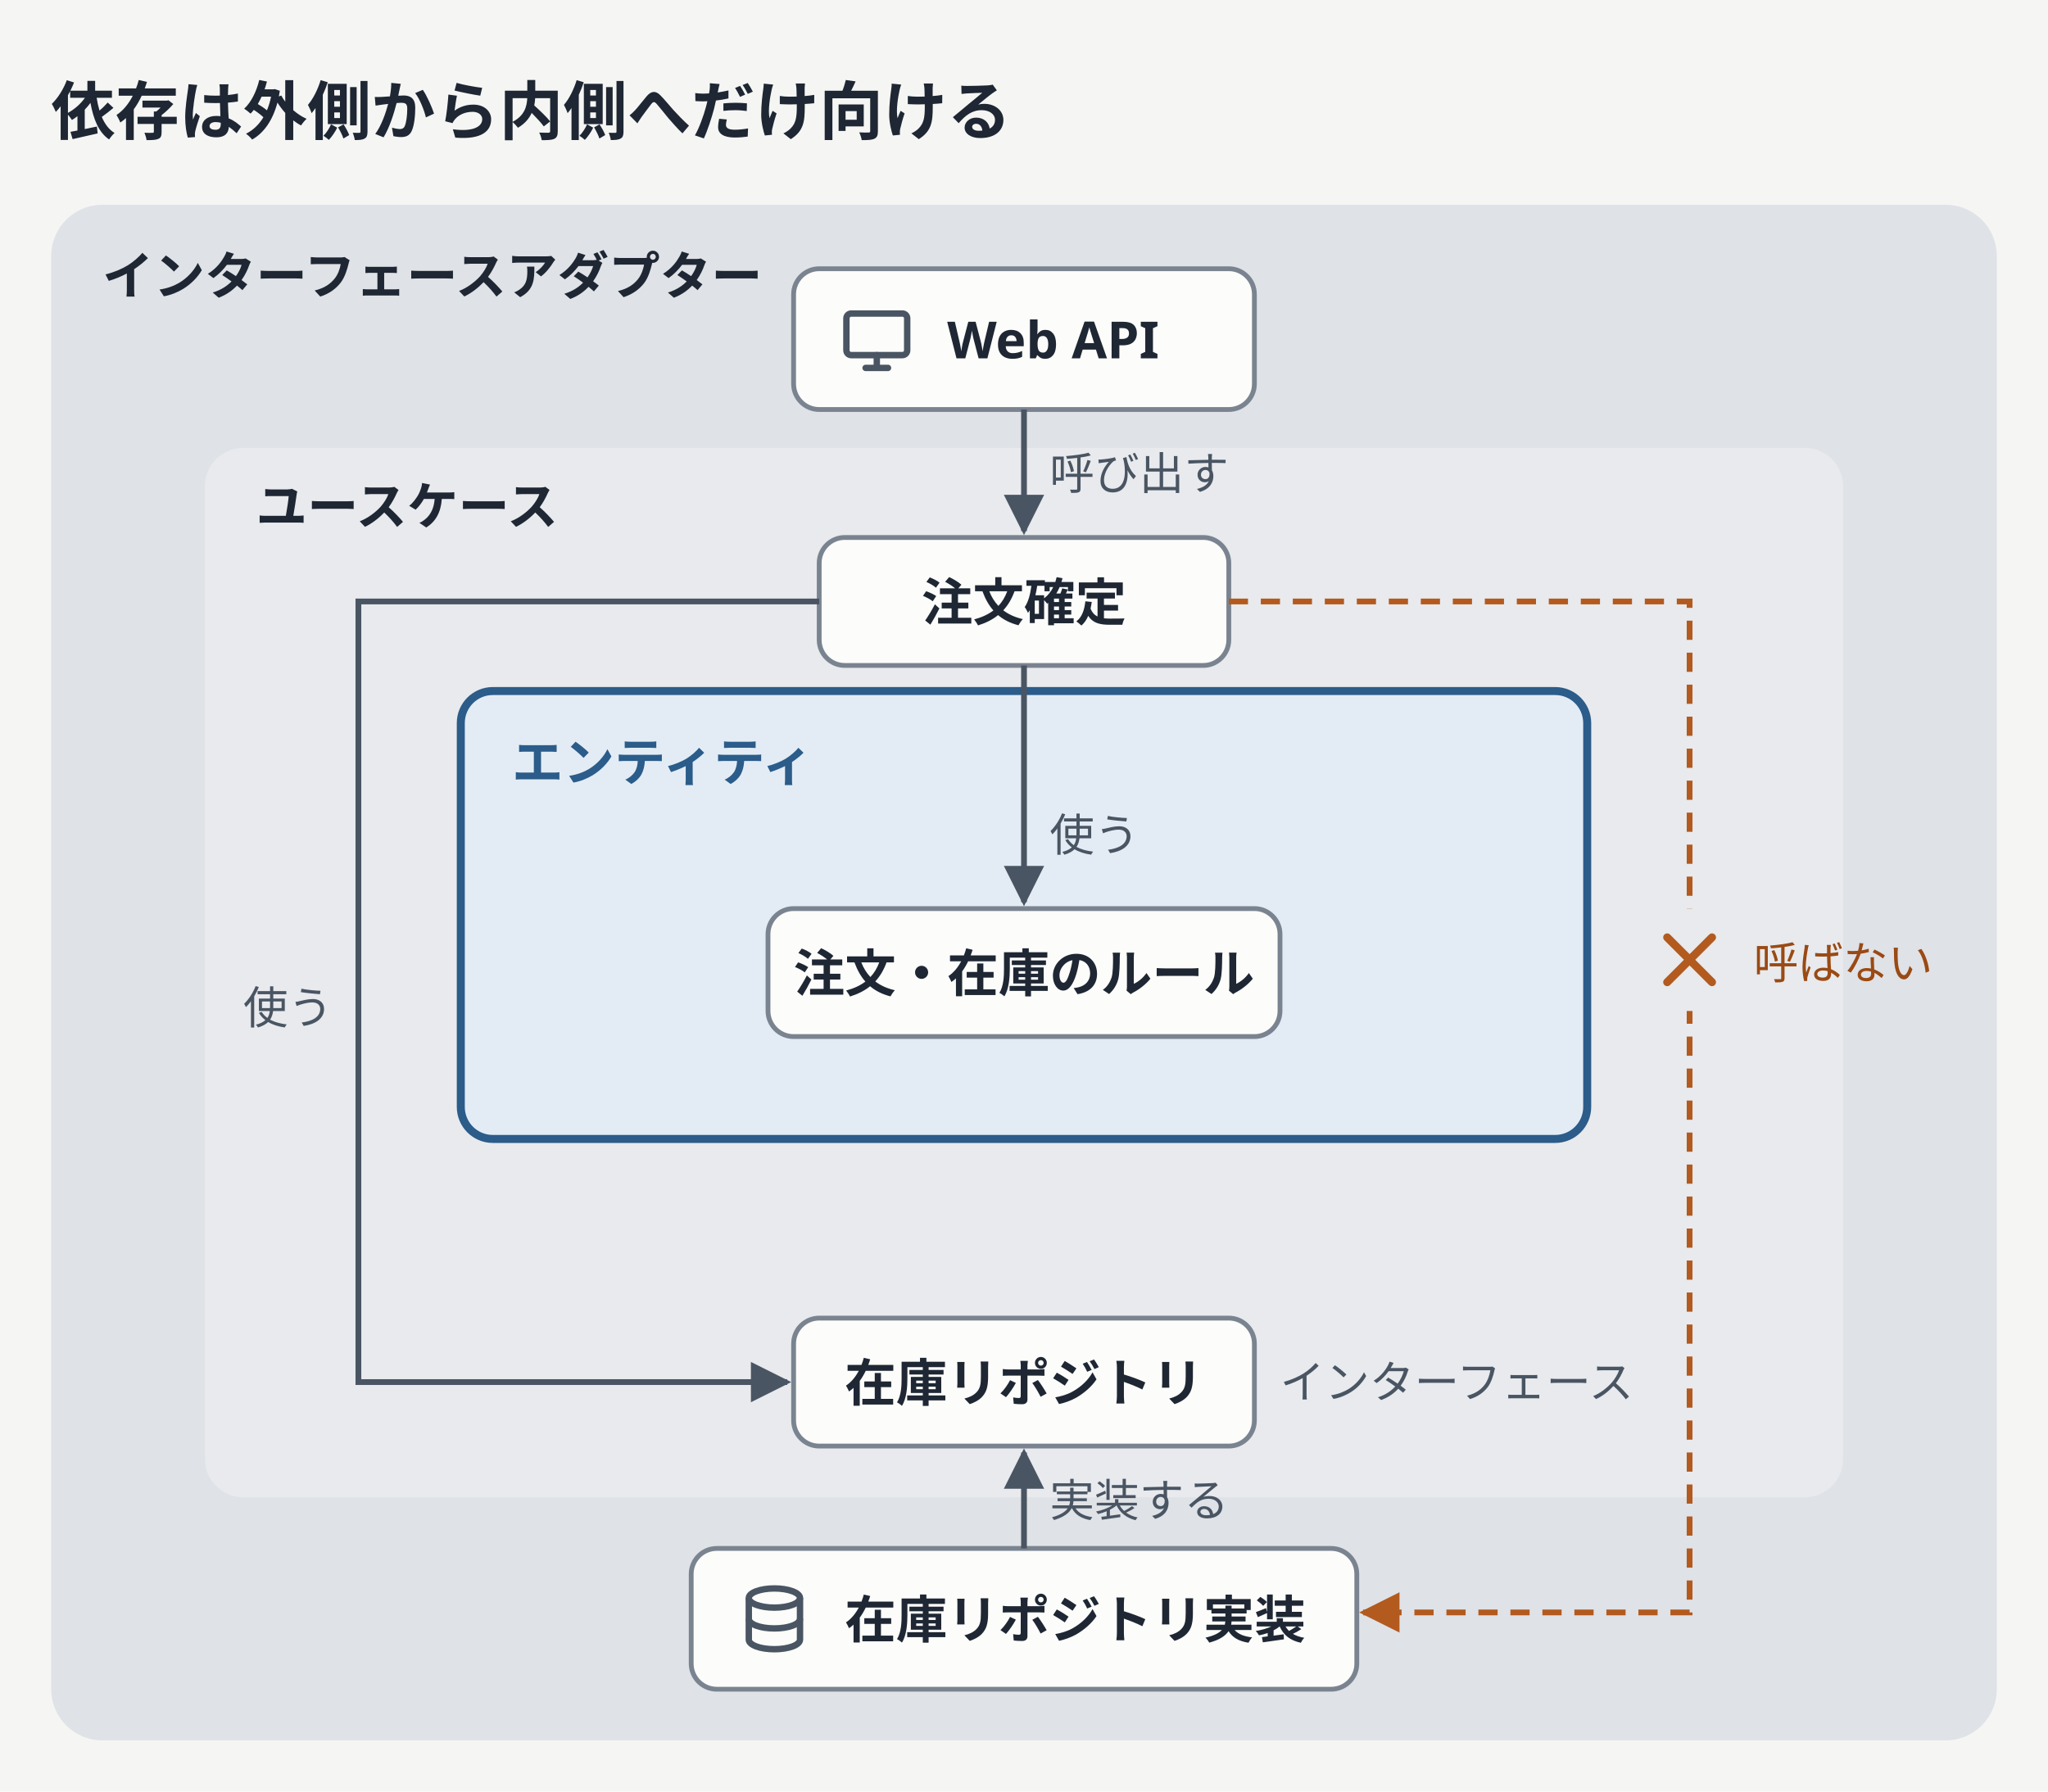
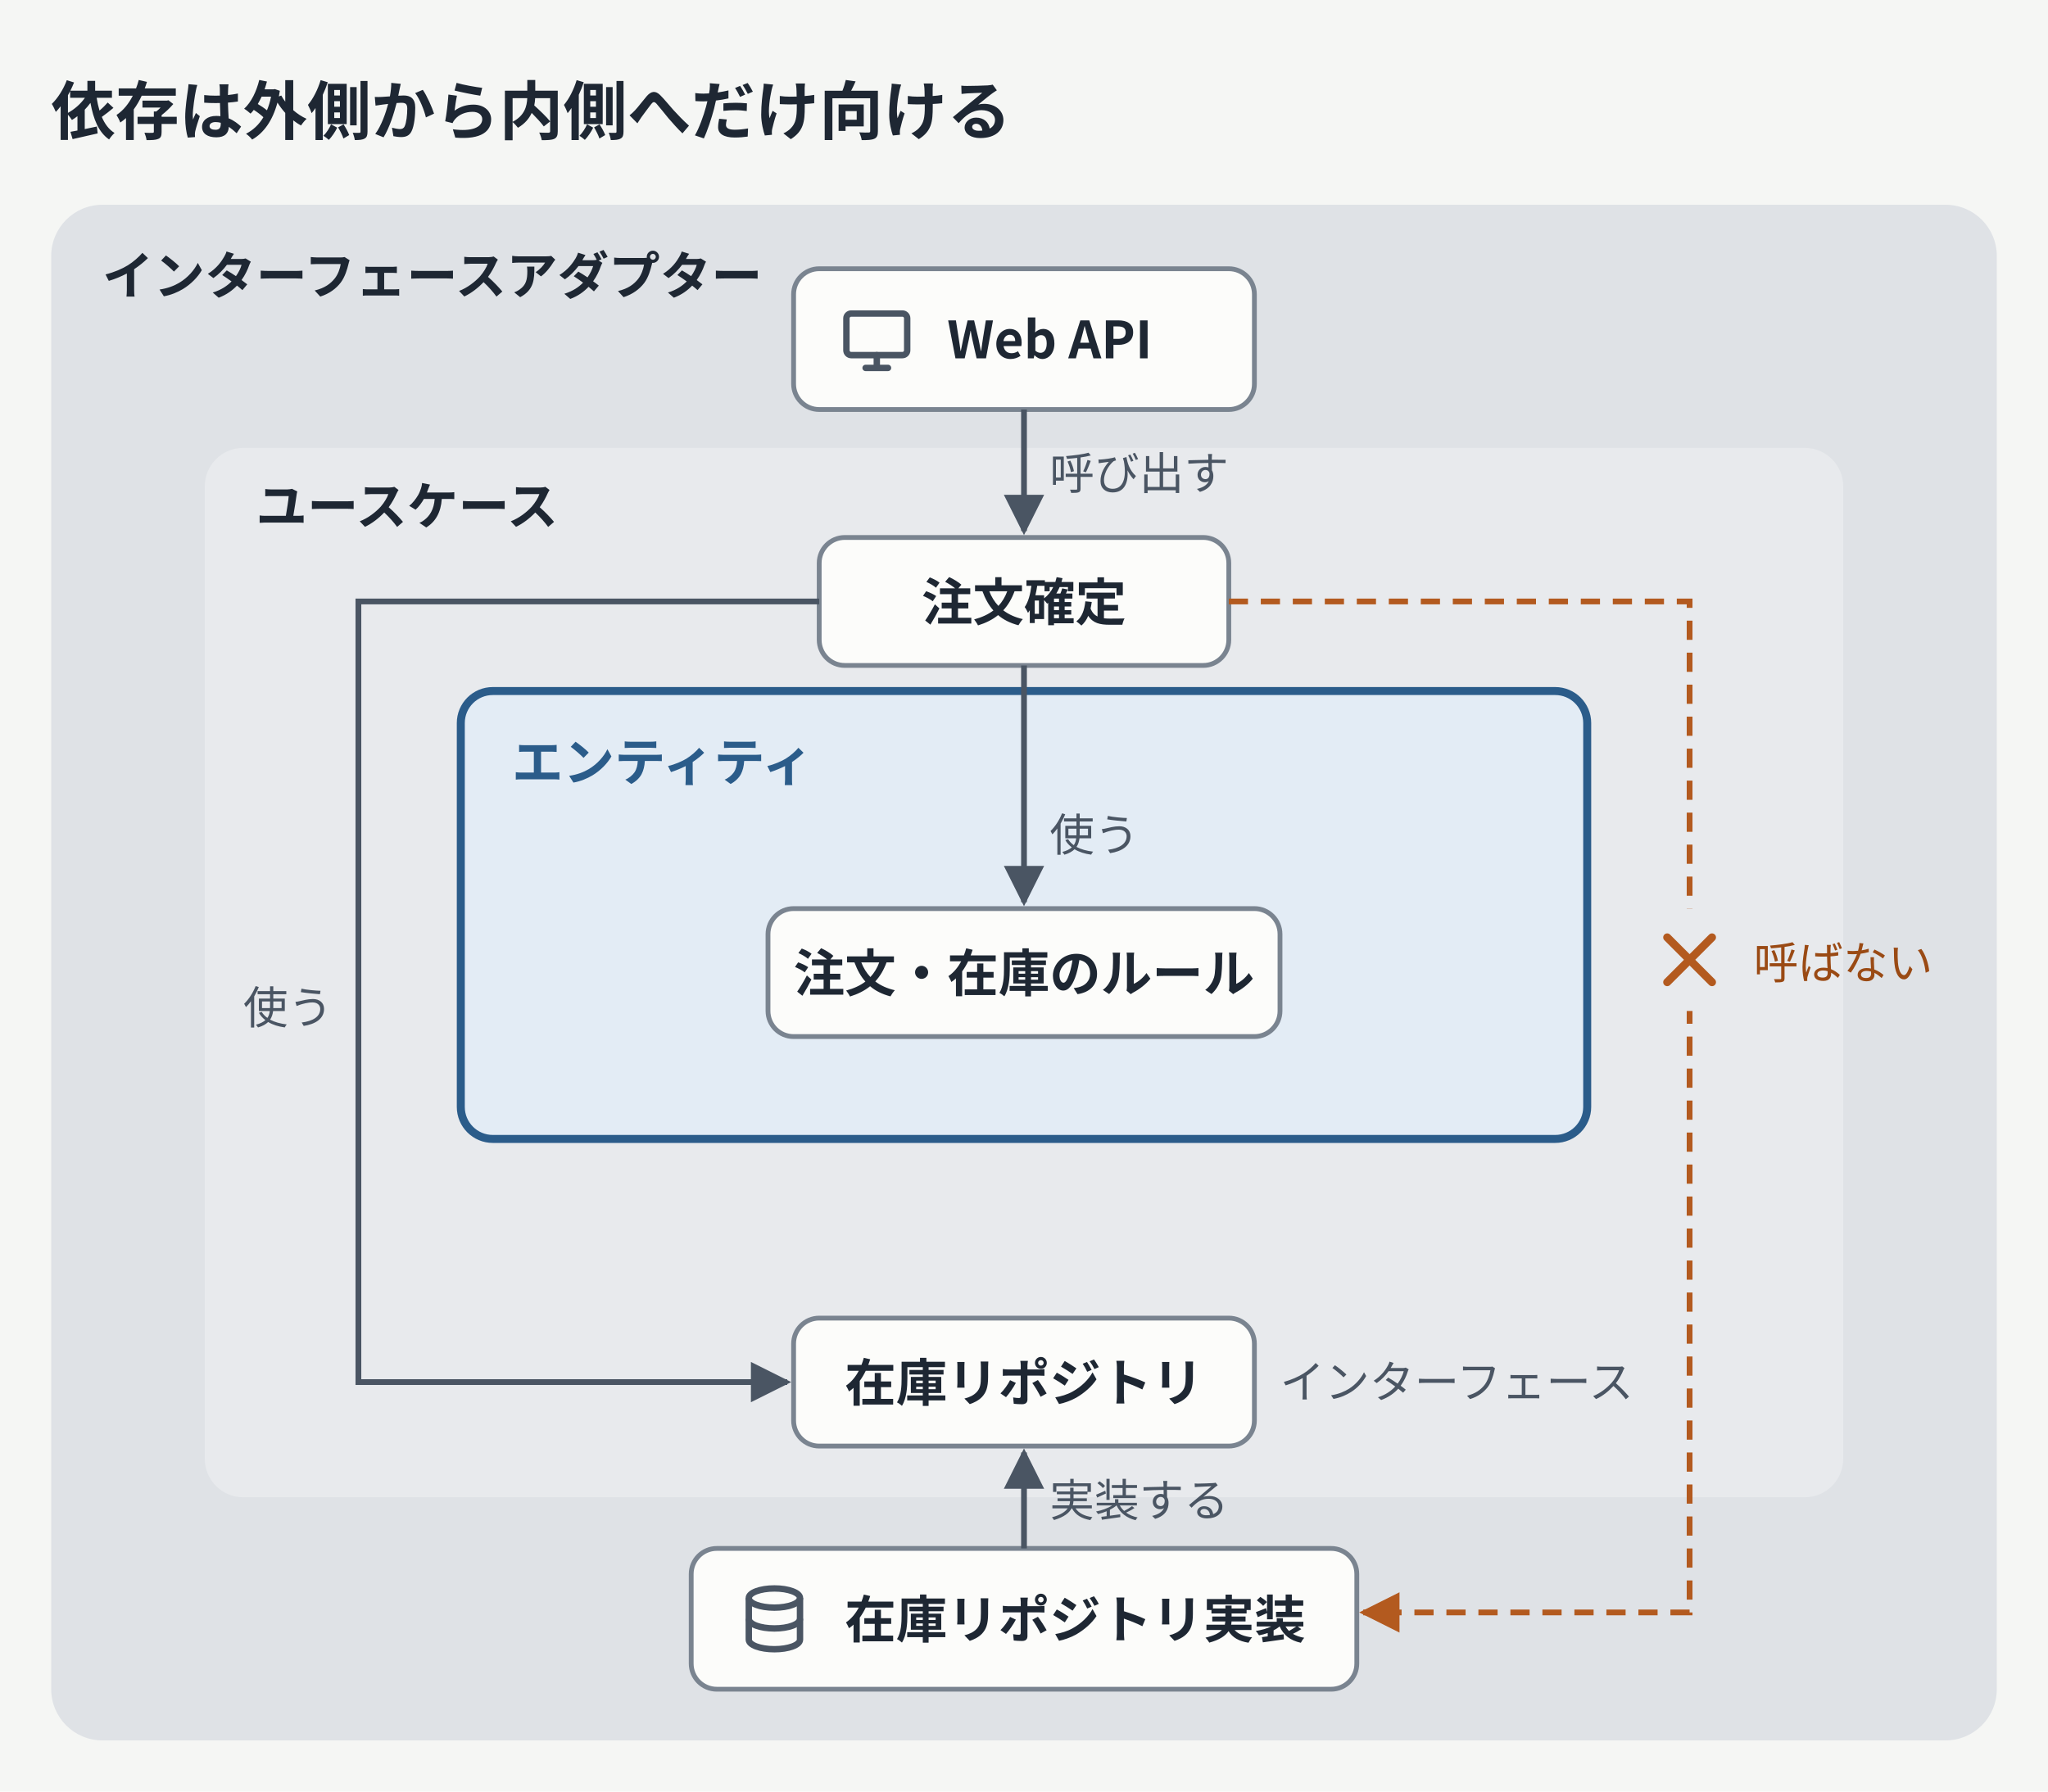
- <svg xmlns="http://www.w3.org/2000/svg" viewBox="0 0 640 560" width="640" height="560" font-family="'BIZ UDPGothic','Yu Gothic UI','Meiryo','Hiragino Sans','Noto Sans JP',sans-serif">
+ <svg xmlns="http://www.w3.org/2000/svg" viewBox="0 0 640 560" width="640" height="560" font-family="'BIZ UDPGothic','Yu Gothic UI','Meiryo','Hiragino Sans','Noto Sans JP','Noto Sans CJK JP','IPAPGothic',sans-serif">
  <defs>
    <marker id="a" viewBox="0 0 10 10" refX="9" refY="5" markerWidth="7" markerHeight="7" orient="auto-start-reverse">
      <path d="M0,0 L10,5 L0,10 z" fill="#4a5563" />
    </marker>
    <marker id="b" viewBox="0 0 10 10" refX="9" refY="5" markerWidth="7" markerHeight="7" orient="auto-start-reverse">
      <path d="M0,0 L10,5 L0,10 z" fill="#b35a1f" />
    </marker>
    <symbol id="screen" viewBox="0 0 24 24">
      <rect x="2.5" y="4" width="19" height="13" rx="1.5" fill="none" stroke="currentColor" stroke-width="2" />
      <path d="M8.5,21 H15.5 M12,17 V21" stroke="currentColor" stroke-width="2" stroke-linecap="round" />
    </symbol>
    <symbol id="database" viewBox="0 0 24 24">
      <ellipse cx="12" cy="5.5" rx="8" ry="3" fill="none" stroke="currentColor" stroke-width="2" />
      <path d="M4,5.5 V18.5 C4,20.2 7.6,21.5 12,21.5 C16.4,21.5 20,20.2 20,18.5 V5.5" fill="none" stroke="currentColor" stroke-width="2" />
      <path d="M4,12 C4,13.7 7.6,15 12,15 C16.4,15 20,13.7 20,12" fill="none" stroke="currentColor" stroke-width="2" />
    </symbol>
    <symbol id="ng" viewBox="0 0 24 24">
      <path d="M5,5 L19,19 M19,5 L5,19" stroke="currentColor" stroke-width="2.5" stroke-linecap="round" />
    </symbol>
  </defs>
  <style>
    .title { font-size: 20px; font-weight: 700; fill: #1e2733; }
    .h { font-size: 16px; font-weight: 700; fill: #1e2733; }
    .s { font-size: 14px; fill: #4a5563; }
    .box { fill: #fcfcfa; stroke: #7a8490; stroke-width: 1.5; }
    .line { stroke: #4a5563; stroke-width: 1.8; fill: none; marker-end: url(#a); }
  </style>
  <rect x="0" y="0" width="640" height="560" fill="#f5f6f4" />
  <text x="16" y="42" class="title">依存は外側から内側へだけ向ける</text>
  <rect x="16" y="64" width="608" height="480" rx="16" fill="#dfe2e6" />
  <text x="32" y="92" class="h">インターフェースアダプター</text>
  <rect x="64" y="140" width="512" height="328" rx="12" fill="#e8eaed" />
  <text x="80" y="164" class="h">ユースケース</text>
  <rect x="144" y="216" width="352" height="140" rx="10" fill="#e3ecf5" stroke="#2b5c8a" stroke-width="2.5" />
  <text x="160" y="244" class="h" style="fill:#2b5c8a">エンティティ</text>
  <rect x="248" y="84" width="144" height="44" rx="8" class="box" />
  <use href="#screen" x="262" y="94" width="24" height="24" color="#4a5563" />
  <text x="296" y="112" class="h">Web API</text>
  <rect x="256" y="168" width="128" height="40" rx="8" class="box" />
  <text x="320" y="194" class="h" text-anchor="middle">注文確定</text>
  <rect x="240" y="284" width="160" height="40" rx="8" class="box" />
  <text x="320" y="310" class="h" text-anchor="middle">注文・在庫のルール</text>
  <rect x="248" y="412" width="144" height="40" rx="8" class="box" />
  <text x="320" y="438" class="h" text-anchor="middle">在庫リポジトリ</text>
  <text x="400" y="437" class="s">インターフェース</text>
  <rect x="216" y="484" width="208" height="44" rx="8" class="box" />
  <use href="#database" x="230" y="494" width="24" height="24" color="#4a5563" />
  <text x="264" y="512" class="h">在庫リポジトリ実装</text>
  <path d="M320,128 V166" class="line" />
  <text x="328" y="153" class="s">呼び出す</text>
  <path d="M320,208 V282" class="line" />
  <text x="328" y="266" class="s">使う</text>
  <path d="M256,188 H112 V432 H246" class="line" />
  <text x="104" y="320" class="s" text-anchor="end">使う</text>
  <path d="M320,484 V454" class="line" />
  <text x="328" y="474" class="s">実装する</text>
  <path d="M384,188 H528 V504 H426" stroke="#b35a1f" stroke-width="1.8" stroke-dasharray="6 4" fill="none" marker-end="url(#b)" />
  <rect x="512" y="284" width="32" height="32" fill="#e8eaed" />
  <use href="#ng" x="516" y="288" width="24" height="24" color="#b35a1f" />
  <text x="548" y="306" class="s" style="fill:#9a4a14">呼ばない</text>
</svg>
